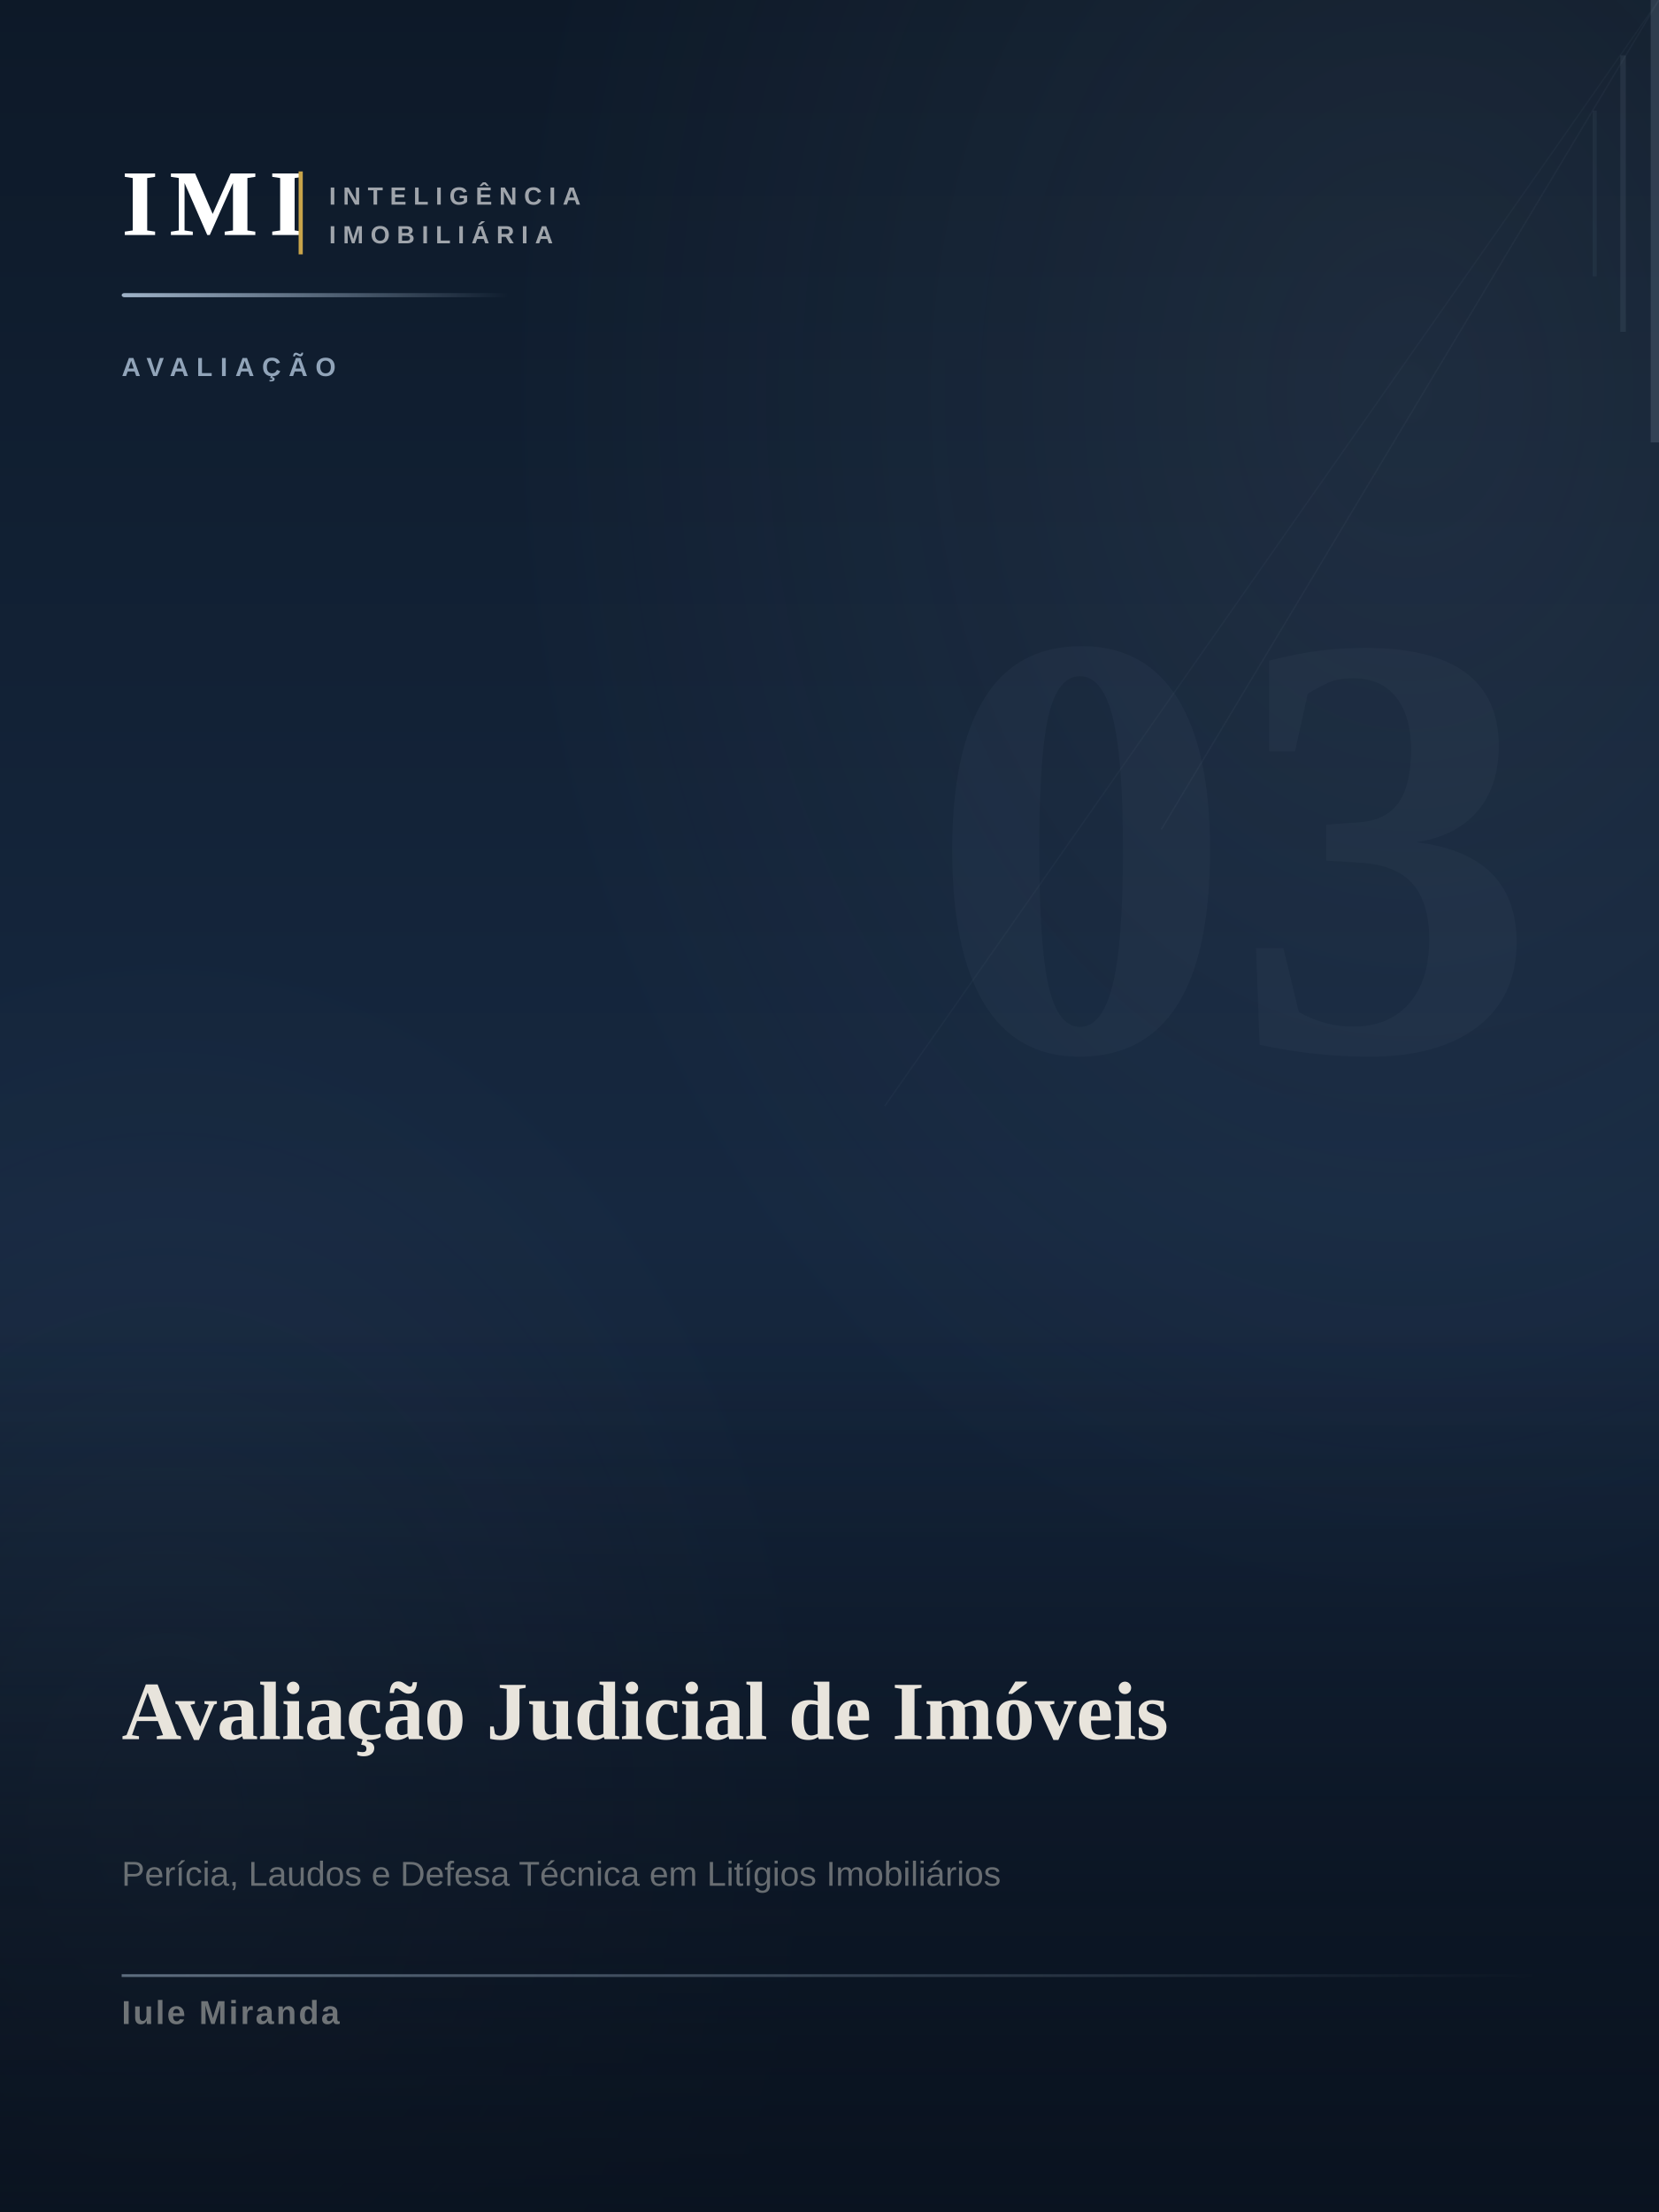
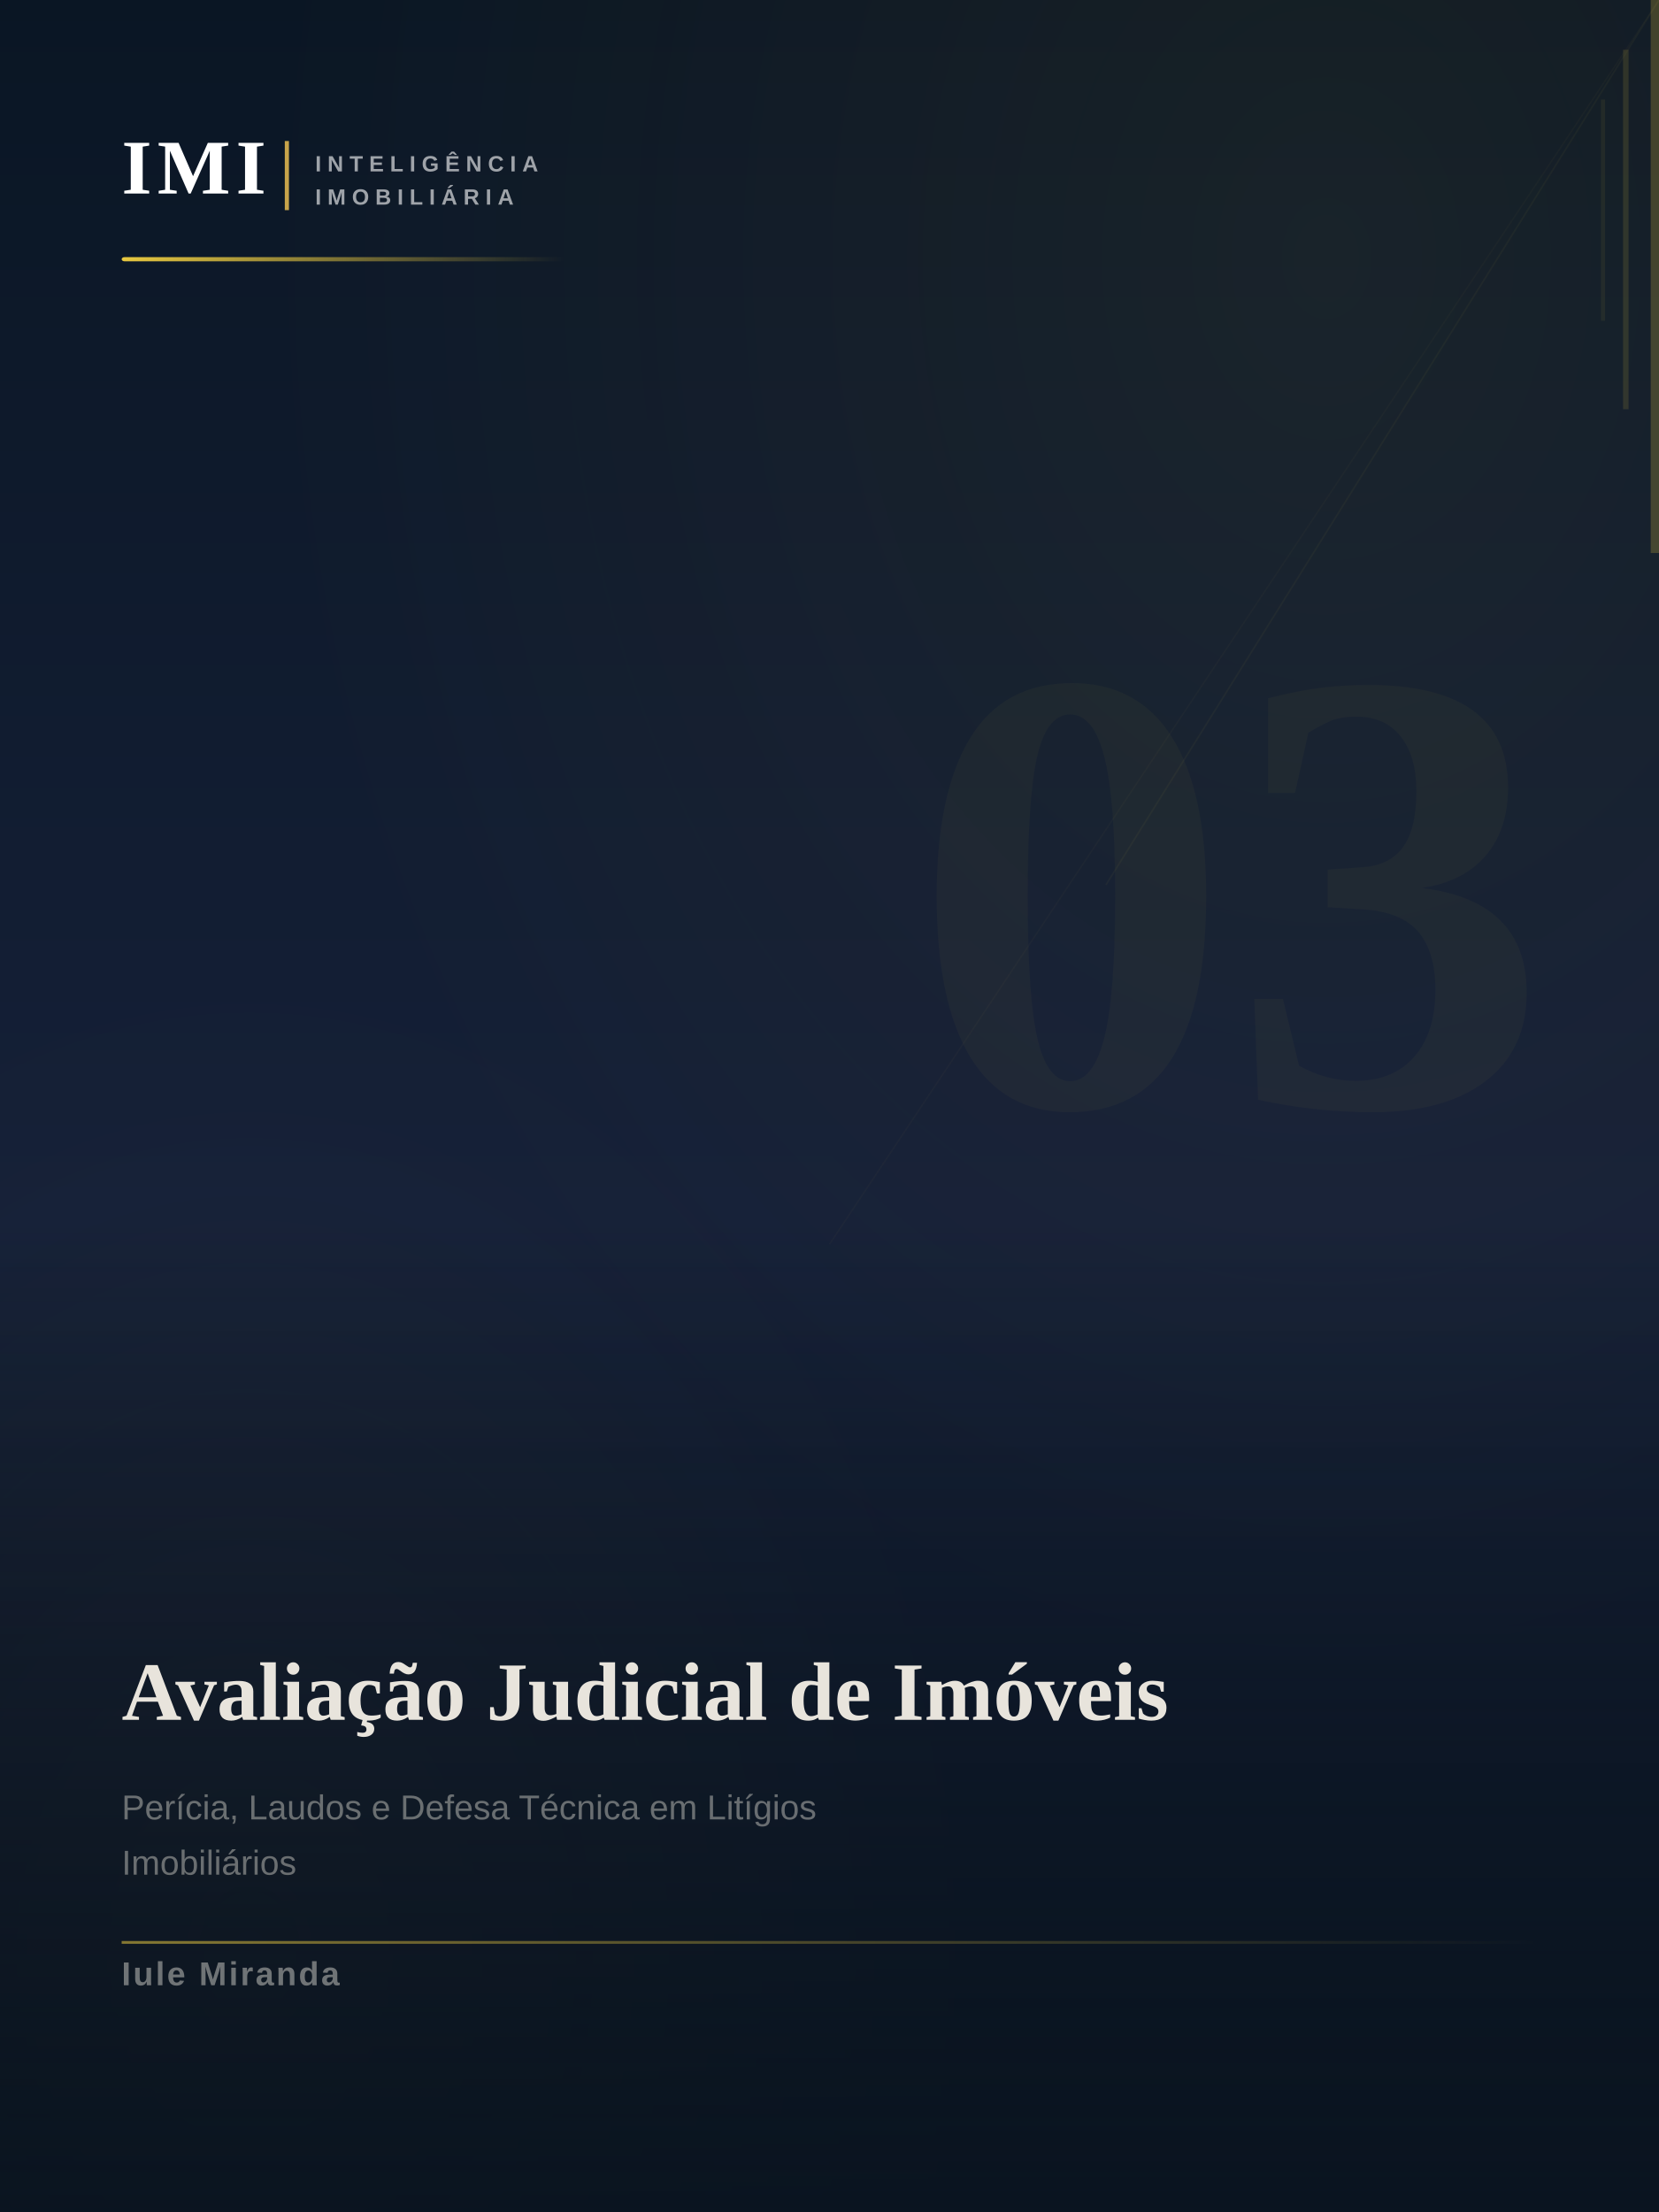
<svg xmlns="http://www.w3.org/2000/svg" width="600" height="800" viewBox="0 0 600 800">
  <defs>
    <linearGradient id="bg_livro_03_avaliacao_processos_judiciais" x1="0" y1="0" x2="0" y2="1">
-       <stop offset="0%" stop-color="#0D1928" />
-       <stop offset="55%" stop-color="#162840" />
-       <stop offset="100%" stop-color="#0A1320" />
+       <stop offset="0%" stop-color="#0A1624" />
+       <stop offset="55%" stop-color="#152038" />
+       <stop offset="100%" stop-color="#0A1420" />
    </linearGradient>
    <linearGradient id="acc_livro_03_avaliacao_processos_judiciais" x1="0" y1="0" x2="1" y2="0">
-       <stop offset="0%" stop-color="#9FB3C8" />
-       <stop offset="100%" stop-color="#9FB3C8" stop-opacity="0" />
+       <stop offset="0%" stop-color="#E8C840" />
+       <stop offset="100%" stop-color="#E8C840" stop-opacity="0" />
    </linearGradient>
-     <linearGradient id="fade_livro_03_avaliacao_processos_judiciais" x1="0" y1="0.6" x2="0" y2="1">
-       <stop offset="0%" stop-color="#0A1320" stop-opacity="0" />
-       <stop offset="100%" stop-color="#0A1320" stop-opacity="0.85" />
+     <linearGradient id="fade_livro_03_avaliacao_processos_judiciais" x1="0" y1="0.55" x2="0" y2="1">
+       <stop offset="0%" stop-color="#0A1420" stop-opacity="0" />
+       <stop offset="100%" stop-color="#0A1420" stop-opacity="0.92" />
    </linearGradient>
-     <radialGradient id="glow_livro_03_avaliacao_processos_judiciais" cx="85%" cy="18%" r="55%">
-       <stop offset="0%" stop-color="#9FB3C8" stop-opacity="0.10" />
-       <stop offset="100%" stop-color="#9FB3C8" stop-opacity="0" />
+     <radialGradient id="glow_livro_03_avaliacao_processos_judiciais" cx="80%" cy="12%" r="65%">
+       <stop offset="0%" stop-color="#E8C840" stop-opacity="0.06" />
+       <stop offset="100%" stop-color="#E8C840" stop-opacity="0" />
    </radialGradient>
-     <radialGradient id="glow2_livro_03_avaliacao_processos_judiciais" cx="10%" cy="82%" r="40%">
-       <stop offset="0%" stop-color="#9FB3C8" stop-opacity="0.06" />
-       <stop offset="100%" stop-color="#9FB3C8" stop-opacity="0" />
+     <radialGradient id="glow2_livro_03_avaliacao_processos_judiciais" cx="15%" cy="88%" r="45%">
+       <stop offset="0%" stop-color="#E8C840" stop-opacity="0.04" />
+       <stop offset="100%" stop-color="#E8C840" stop-opacity="0" />
    </radialGradient>
  </defs>
  <rect width="600" height="800" fill="url(#bg_livro_03_avaliacao_processos_judiciais)" />
  <rect width="600" height="800" fill="url(#glow_livro_03_avaliacao_processos_judiciais)" />
  <rect width="600" height="800" fill="url(#glow2_livro_03_avaliacao_processos_judiciais)" />
-   <rect x="597" y="0" width="3" height="160" fill="#9FB3C8" opacity="0.18" />
-   <rect x="586" y="20" width="2" height="100" fill="#9FB3C8" opacity="0.10" />
-   <rect x="576" y="40" width="1.5" height="60" fill="#9FB3C8" opacity="0.06" />
-   <line x1="600" y1="0" x2="420" y2="300" stroke="#9FB3C8" stroke-width="0.5" opacity="0.05" />
-   <line x1="600" y1="0" x2="320" y2="400" stroke="#9FB3C8" stroke-width="0.5" opacity="0.04" />
-   <text x="556" y="380" font-family="Georgia, 'Times New Roman', serif" font-size="220" font-weight="700" fill="#9FB3C8" opacity="0.04" text-anchor="end" dominant-baseline="auto">03</text>
-   <text x="44" y="85" font-family="Georgia, 'Times New Roman', serif" font-size="34" font-weight="700" fill="#FFFFFF" letter-spacing="4" xml:space="preserve">IMI</text>
-   <rect x="108" y="62" width="1.5" height="30" fill="#C8A44A" />
-   <text x="119" y="74" font-family="Arial, Helvetica, sans-serif" font-size="9" font-weight="600" fill="#FFFFFF" fill-opacity="0.60" letter-spacing="2.5" xml:space="preserve">INTELIGÊNCIA</text>
-   <text x="119" y="88" font-family="Arial, Helvetica, sans-serif" font-size="9" font-weight="600" fill="#FFFFFF" fill-opacity="0.60" letter-spacing="2.5" xml:space="preserve">IMOBILIÁRIA</text>
-   <rect x="44" y="106" width="140" height="1.5" fill="url(#acc_livro_03_avaliacao_processos_judiciais)" rx="1" />
-   <text x="44" y="136" font-family="Arial, Helvetica, sans-serif" font-size="9.5" font-weight="700" fill="#9FB3C8" letter-spacing="2.8" opacity="0.90" xml:space="preserve">AVALIAÇÃO</text>
+   <rect x="597" y="0" width="3" height="200" fill="#E8C840" opacity="0.22" />
+   <rect x="587" y="18" width="2" height="130" fill="#E8C840" opacity="0.13" />
+   <rect x="579" y="36" width="1.5" height="80" fill="#E8C840" opacity="0.07" />
+   <line x1="600" y1="0" x2="400" y2="320" stroke="#E8C840" stroke-width="0.6" opacity="0.04" />
+   <line x1="600" y1="0" x2="300" y2="450" stroke="#E8C840" stroke-width="0.5" opacity="0.03" />
+   <text x="560" y="400" font-family="Georgia, 'Times New Roman', serif" font-size="230" font-weight="700" fill="#E8C840" opacity="0.038" text-anchor="end" dominant-baseline="auto">03</text>
+   <text x="44" y="70" font-family="Georgia, 'Times New Roman', serif" font-size="28" font-weight="700" fill="#FFFFFF" letter-spacing="2" xml:space="preserve">IMI</text>
+   <rect x="103" y="51" width="1.5" height="25" fill="#C8A44A" />
+   <text x="114" y="62" font-family="Arial, Helvetica, sans-serif" font-size="8" font-weight="600" fill="#FFFFFF" fill-opacity="0.60" letter-spacing="2.2" xml:space="preserve">INTELIGÊNCIA</text>
+   <text x="114" y="74" font-family="Arial, Helvetica, sans-serif" font-size="8" font-weight="600" fill="#FFFFFF" fill-opacity="0.60" letter-spacing="2.2" xml:space="preserve">IMOBILIÁRIA</text>
+   <rect x="44" y="93" width="160" height="1.5" fill="url(#acc_livro_03_avaliacao_processos_judiciais)" rx="1" />
  <rect width="600" height="800" fill="url(#fade_livro_03_avaliacao_processos_judiciais)" />
-   <text x="44" y="629" font-family="Georgia, 'Times New Roman', serif" font-size="30" font-weight="700" fill="#E8E4DC" xml:space="preserve">Avaliação Judicial de Imóveis</text>
-   <text x="44" y="682" font-family="Arial, Helvetica, sans-serif" font-size="12.5" fill="#E8E4DC" fill-opacity="0.42" xml:space="preserve">Perícia, Laudos e Defesa Técnica em Litígios Imobiliários</text>
-   <rect x="44" y="714" width="512" height="1" fill="url(#acc_livro_03_avaliacao_processos_judiciais)" opacity="0.55" />
-   <text x="44" y="732" font-family="Arial, Helvetica, sans-serif" font-size="12" font-weight="600" fill="#E8E4DC" fill-opacity="0.45" letter-spacing="0.8" xml:space="preserve">Iule Miranda</text>
+   <text x="44" y="622" font-family="Georgia, 'Times New Roman', serif" font-size="30" font-weight="700" fill="#E8E4DC" xml:space="preserve">Avaliação Judicial de Imóveis</text>
+   <text x="44" y="658" font-family="Arial, Helvetica, sans-serif" font-size="12.5" fill="#E8E4DC" fill-opacity="0.42" xml:space="preserve">Perícia, Laudos e Defesa Técnica em Litígios</text>
+   <text x="44" y="678" font-family="Arial, Helvetica, sans-serif" font-size="12.5" fill="#E8E4DC" fill-opacity="0.42" xml:space="preserve">Imobiliários</text>
+   <rect x="44" y="702" width="512" height="1" fill="url(#acc_livro_03_avaliacao_processos_judiciais)" opacity="0.55" />
+   <text x="44" y="718" font-family="Arial, Helvetica, sans-serif" font-size="12" font-weight="600" fill="#E8E4DC" fill-opacity="0.45" letter-spacing="0.8" xml:space="preserve">Iule Miranda</text>
</svg>
